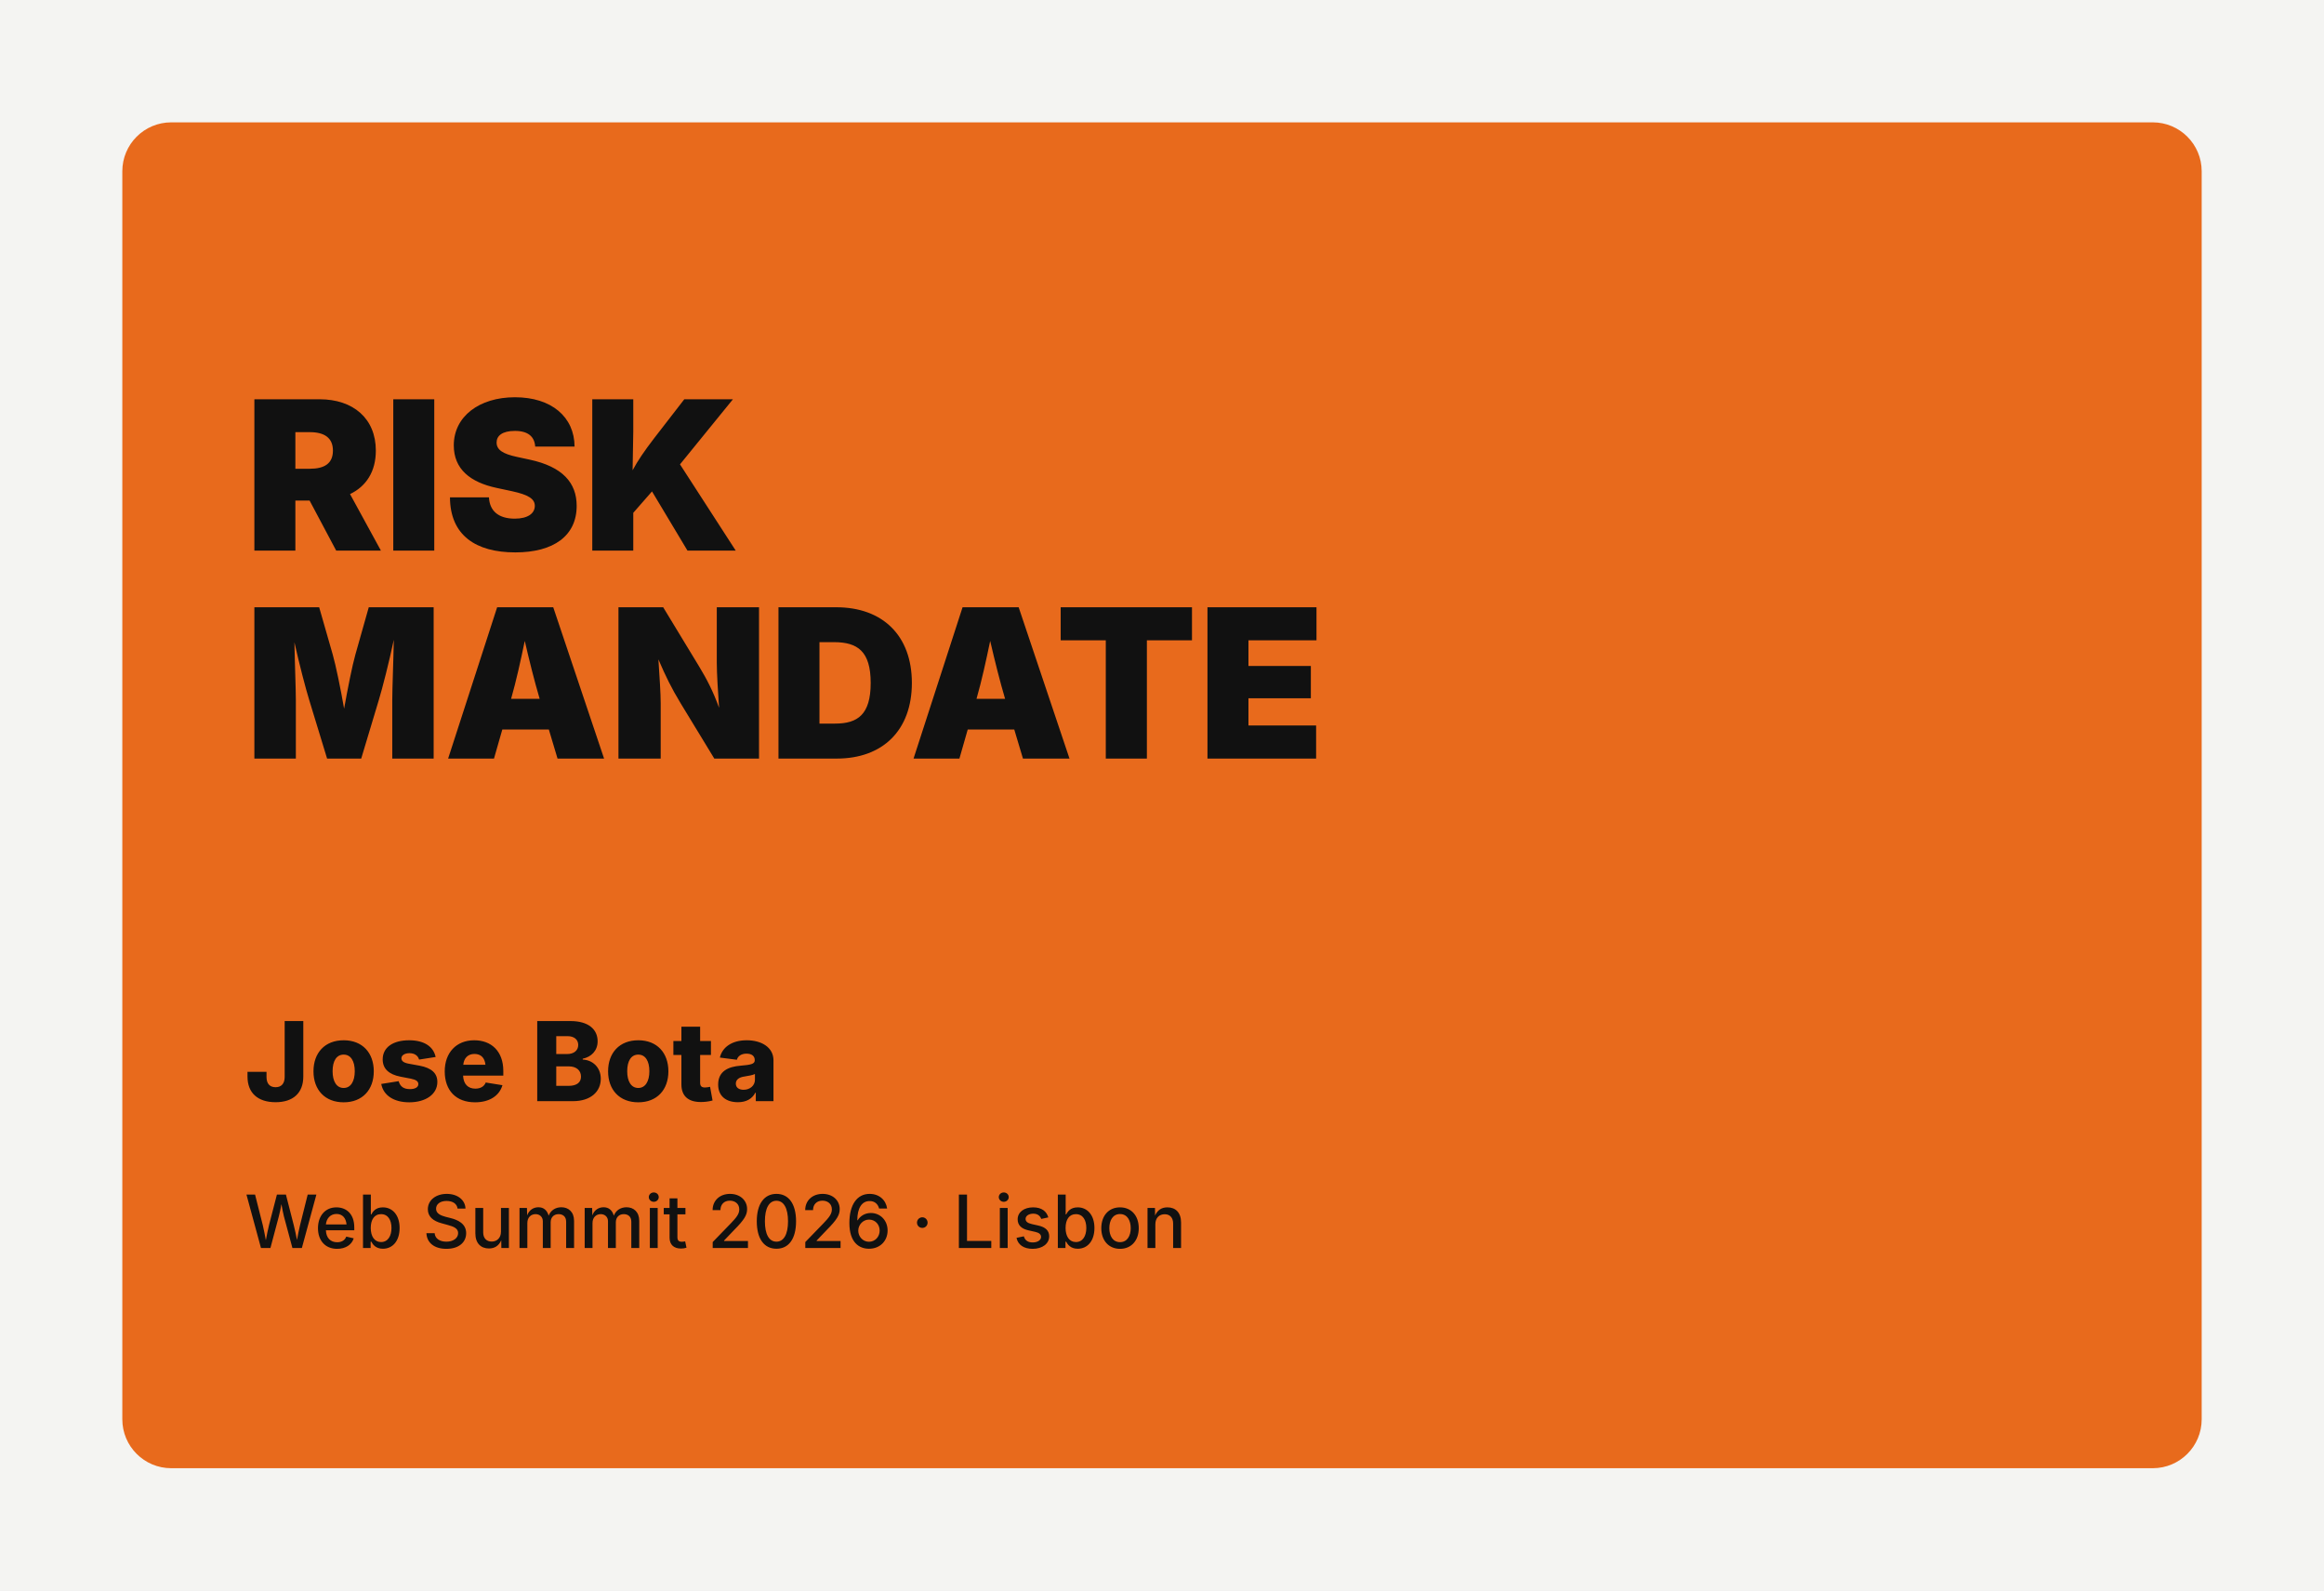
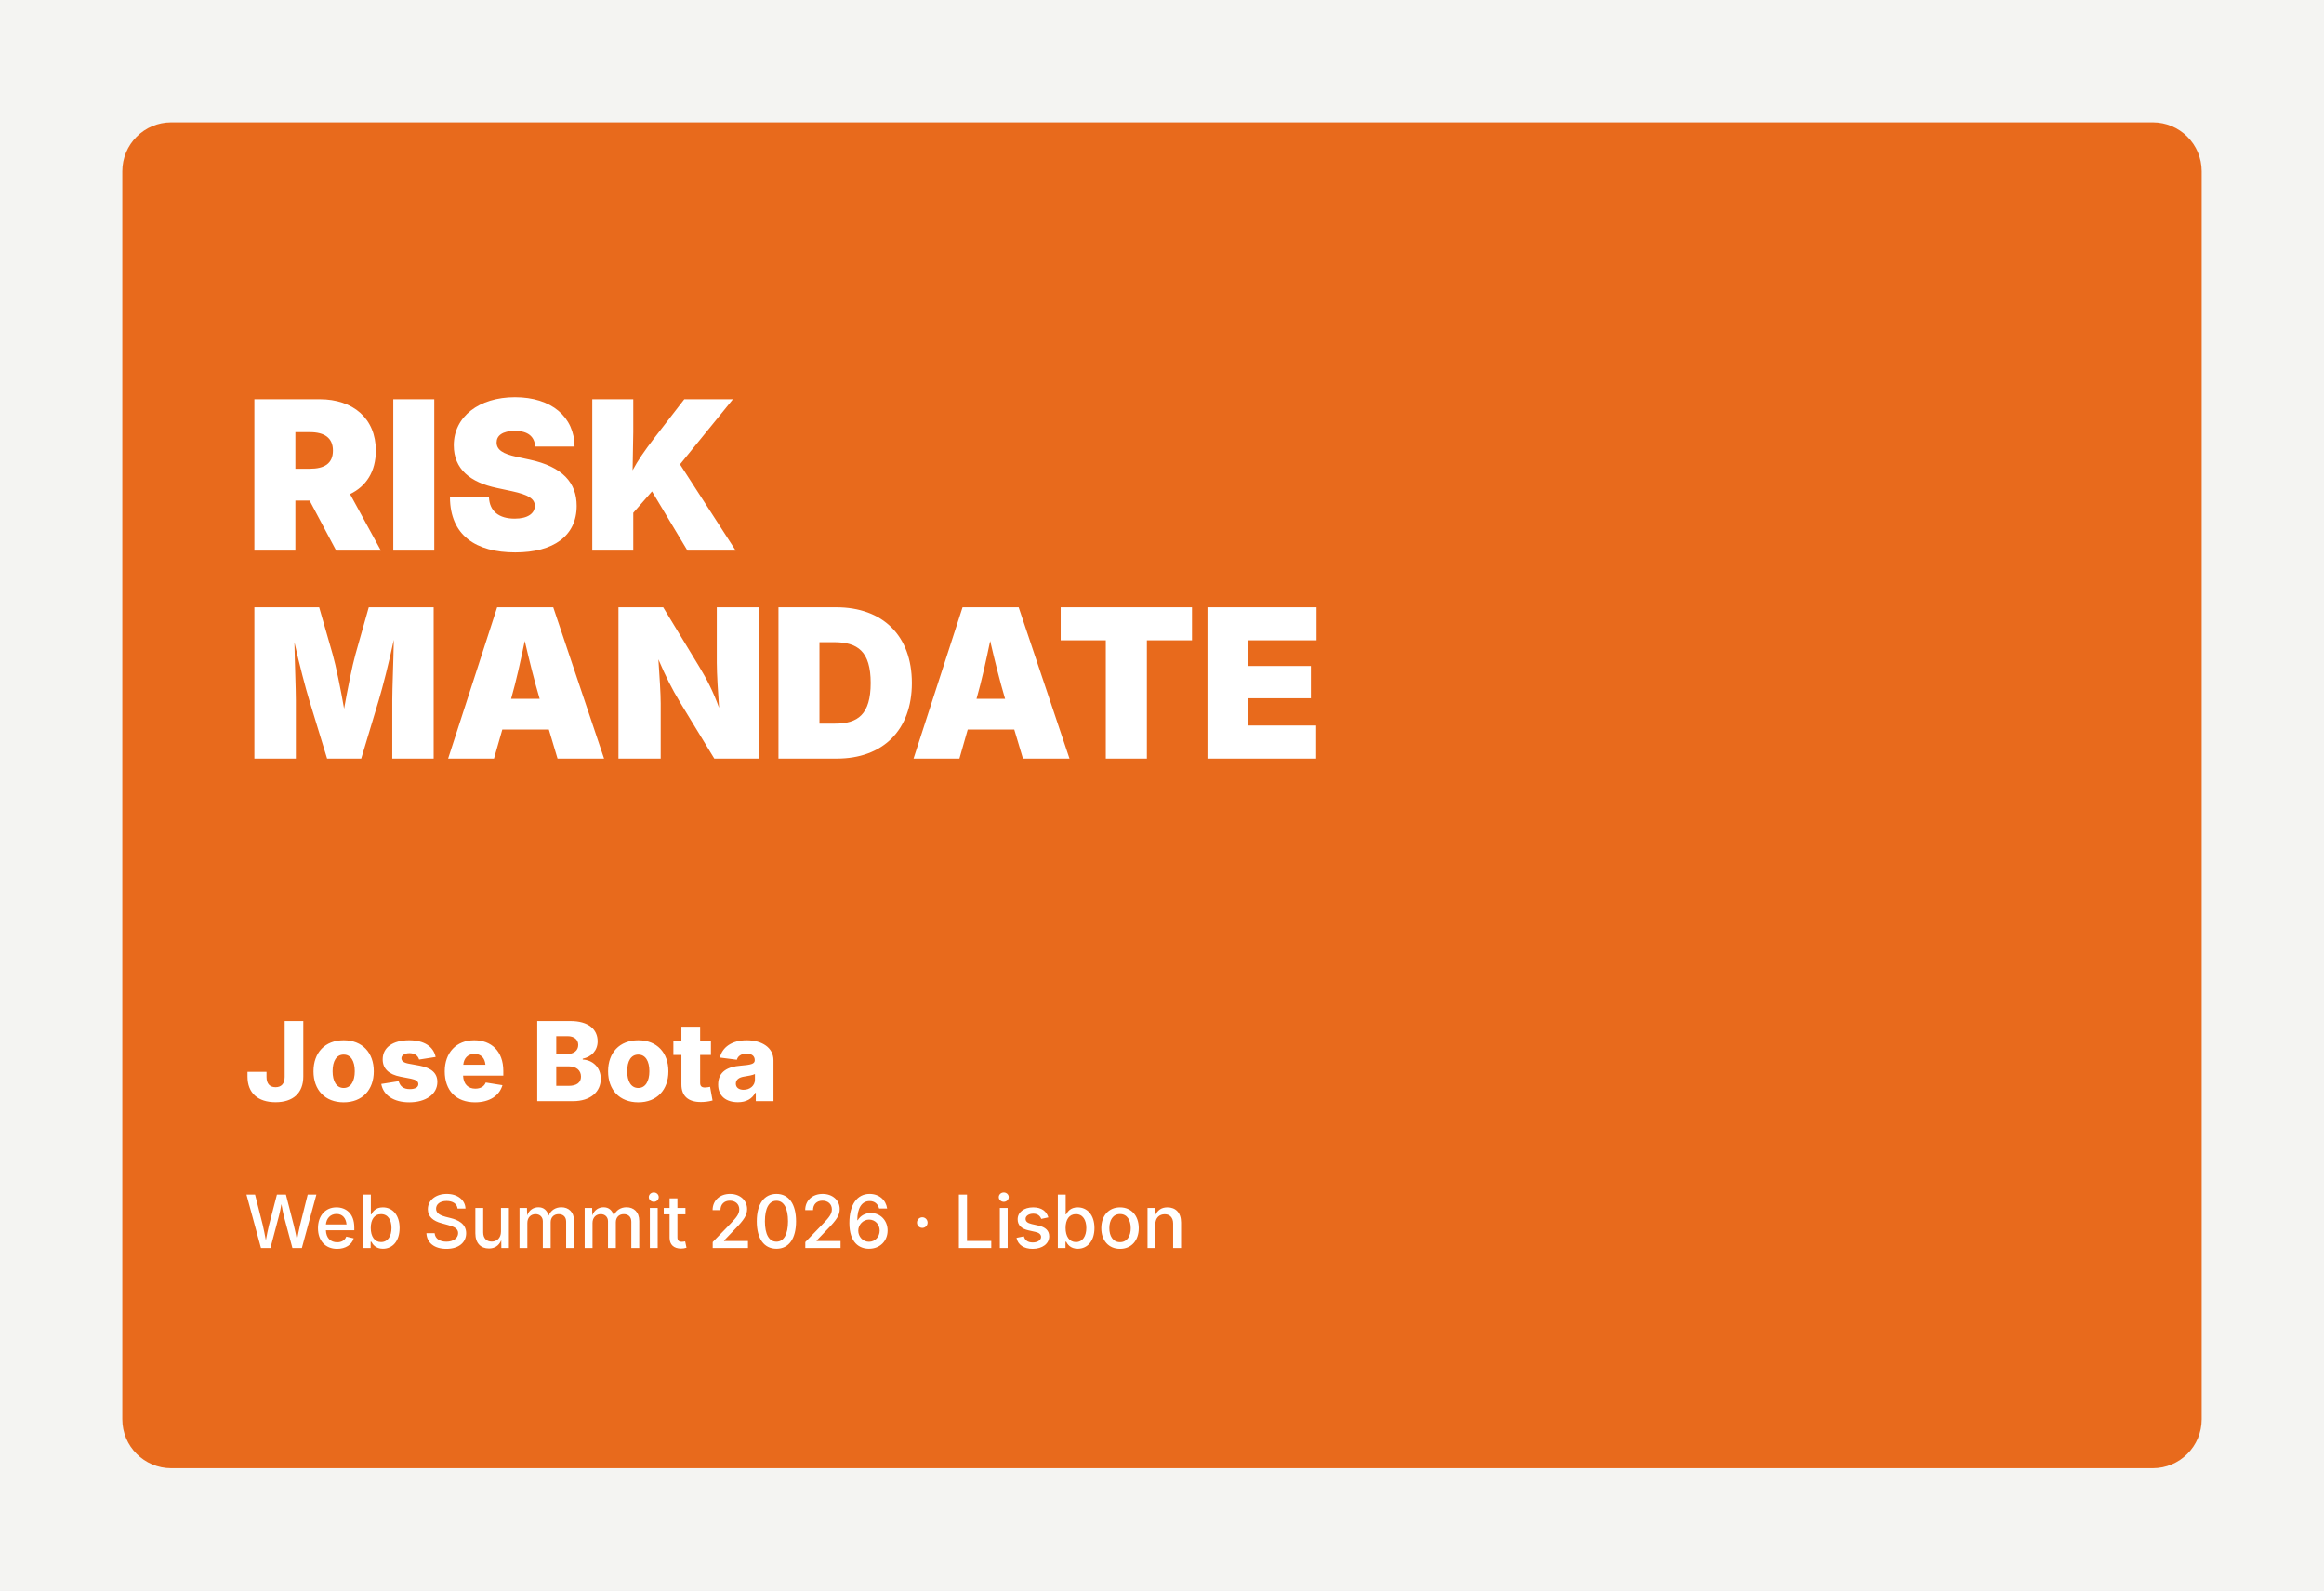
<svg xmlns="http://www.w3.org/2000/svg" viewBox="0 0 380 260" width="380" height="260">
  <rect width="380" height="260" fill="#f4f4f2" />
  <rect x="20" y="20" width="340" height="220" rx="8" fill="#e86a1c" />
-   <text x="40" y="90.0" font-family="Inter, 'Helvetica Neue', Arial, sans-serif" font-size="34" font-weight="900" fill="#111111" text-anchor="start">RISK</text>
-   <text x="40" y="124.0" font-family="Inter, 'Helvetica Neue', Arial, sans-serif" font-size="34" font-weight="900" fill="#111111" text-anchor="start">MANDATE</text>
-   <text x="40" y="180.0" font-family="Inter, 'Helvetica Neue', Arial, sans-serif" font-size="18" font-weight="800" fill="#111111" text-anchor="start">Jose Bota</text>
-   <text x="40" y="204.0" font-family="Inter, 'Helvetica Neue', Arial, sans-serif" font-size="12" font-weight="500" fill="#111111" text-anchor="start">Web Summit 2026 · Lisbon</text>
+   <text x="40" y="90.0" font-family="Inter, 'Helvetica Neue', Arial, sans-serif" font-size="34" font-weight="900" fill="#ffffff" text-anchor="start">RISK</text>
+   <text x="40" y="124.0" font-family="Inter, 'Helvetica Neue', Arial, sans-serif" font-size="34" font-weight="900" fill="#ffffff" text-anchor="start">MANDATE</text>
+   <text x="40" y="180.0" font-family="Inter, 'Helvetica Neue', Arial, sans-serif" font-size="18" font-weight="800" fill="#ffffff" text-anchor="start">Jose Bota</text>
+   <text x="40" y="204.0" font-family="Inter, 'Helvetica Neue', Arial, sans-serif" font-size="12" font-weight="500" fill="#ffffff" text-anchor="start">Web Summit 2026 · Lisbon</text>
</svg>
